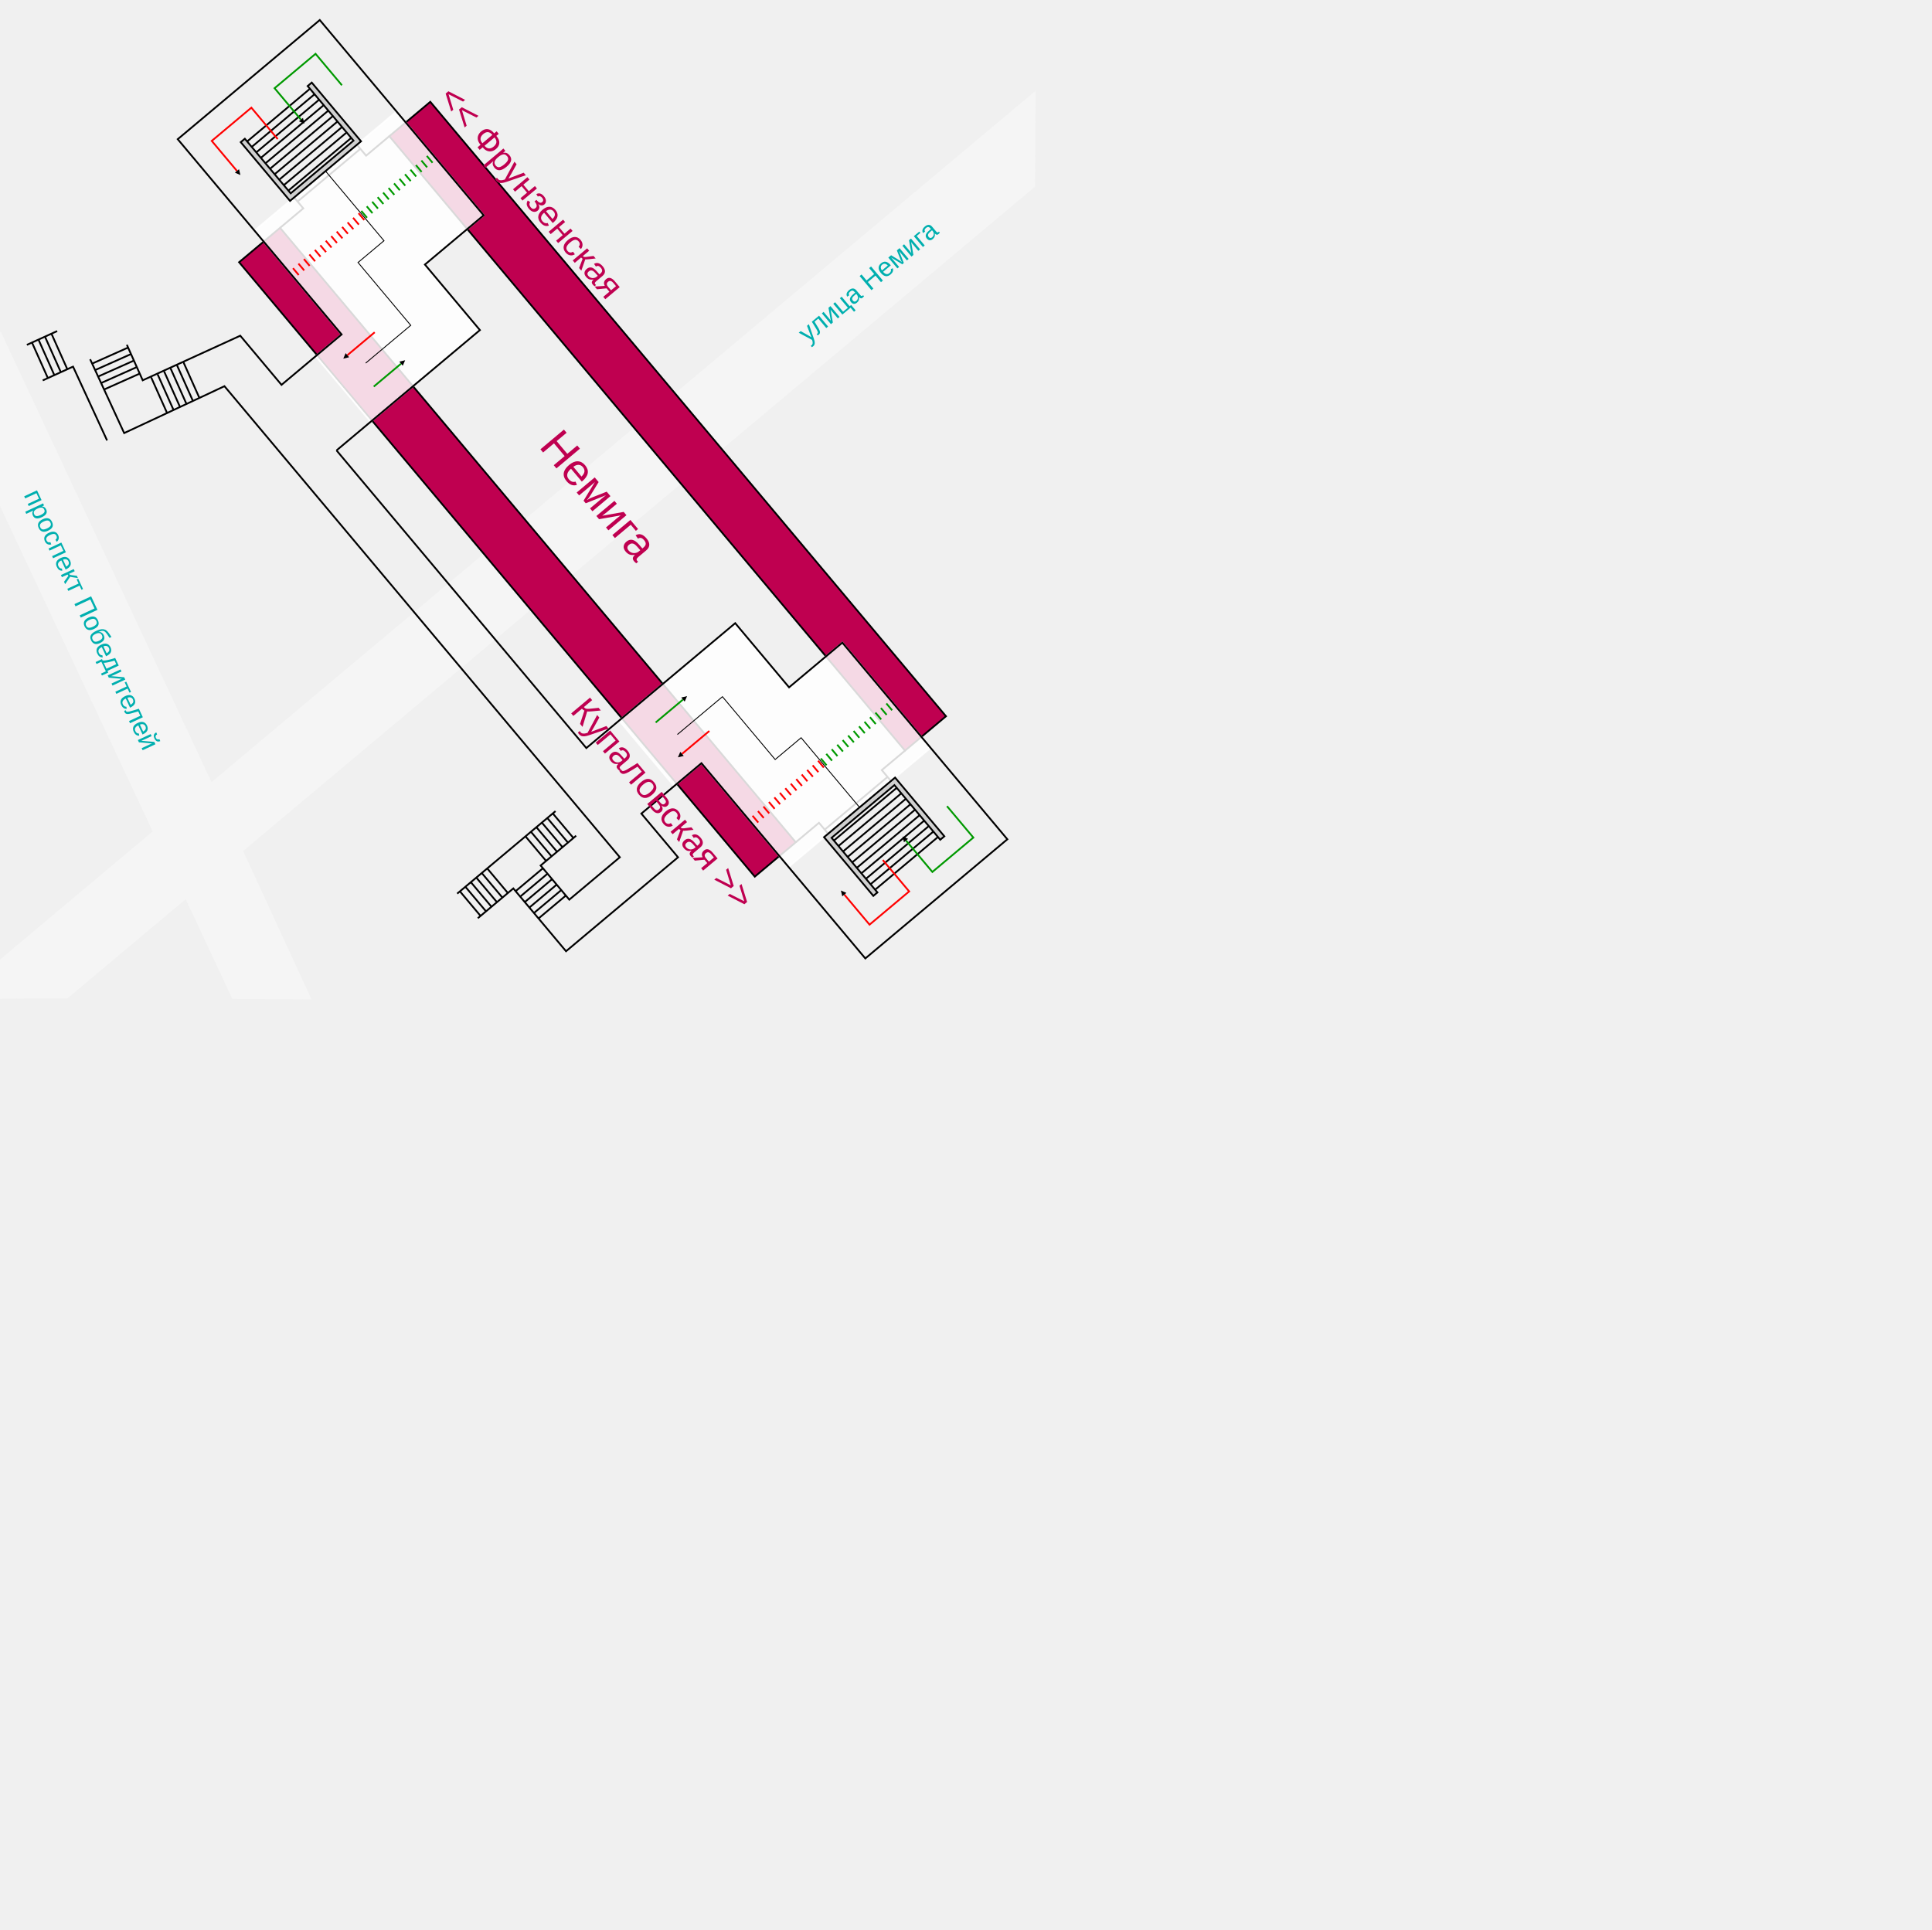
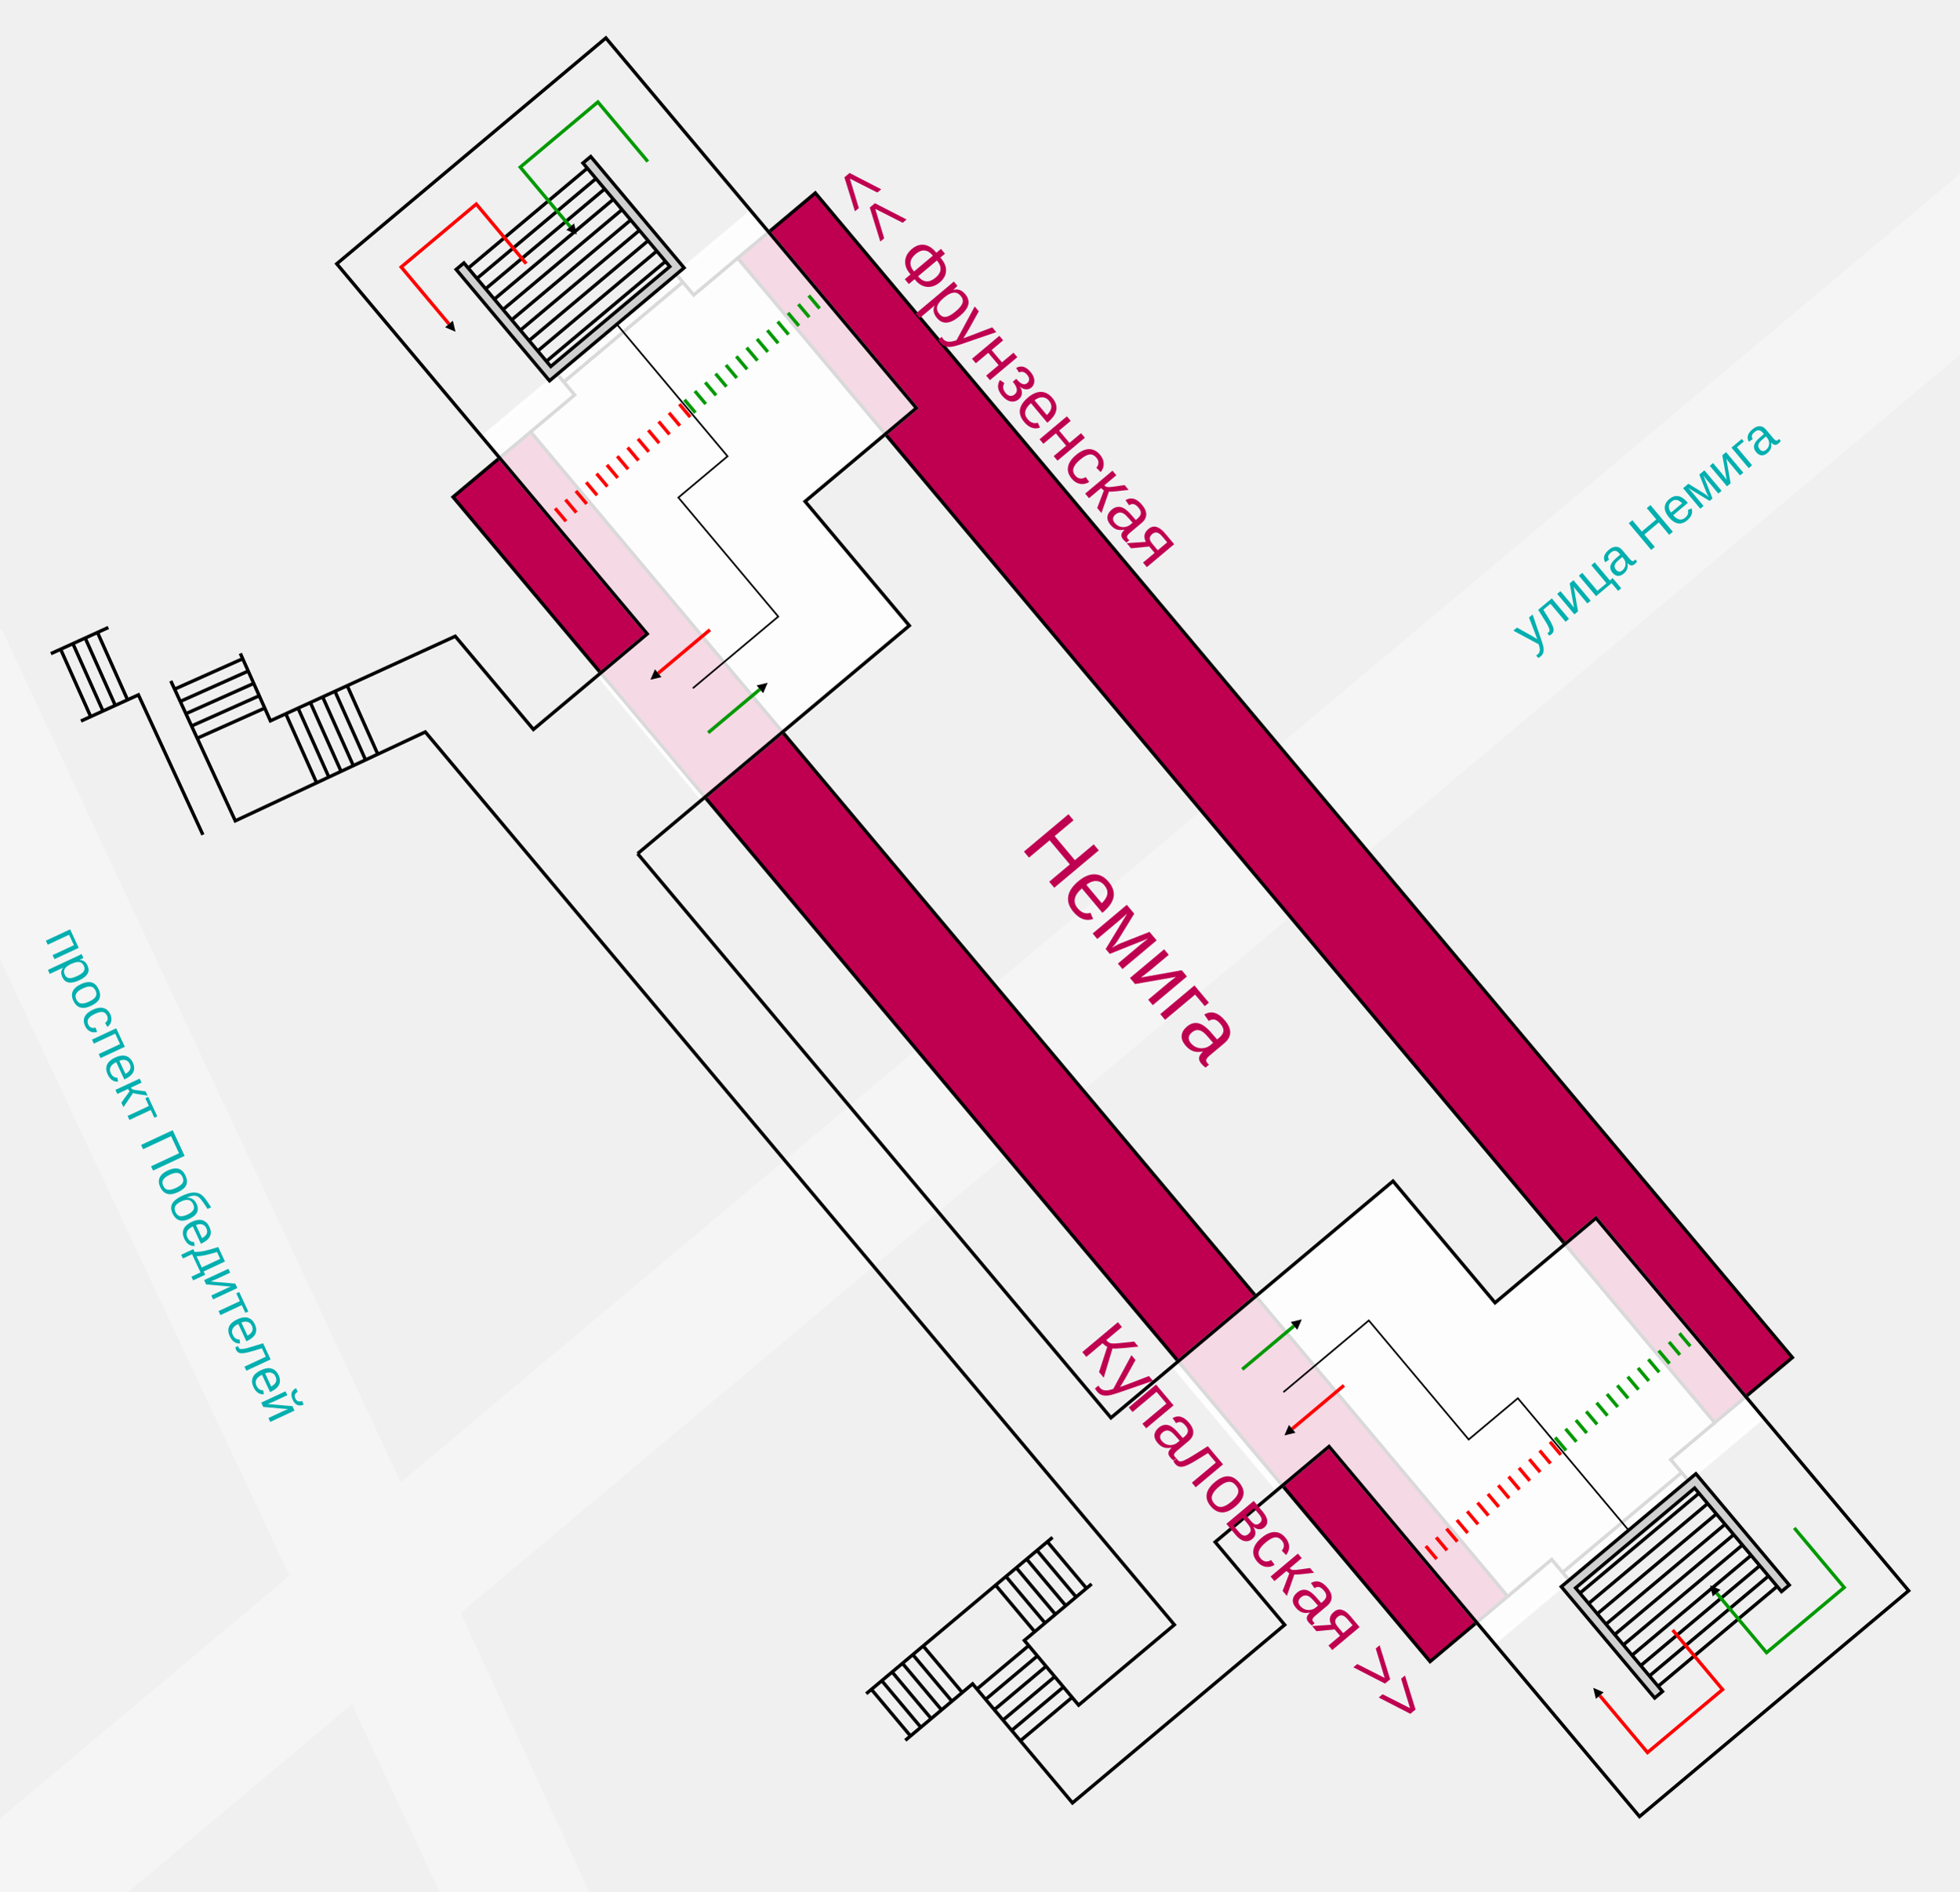
- <svg xmlns="http://www.w3.org/2000/svg" baseProfile="full" height="100%" version="1.1" width="100%">
+ <svg xmlns="http://www.w3.org/2000/svg" baseProfile="full" height="560.0" version="1.1" width="580.0">
  <defs>
    <marker id="id61" markerHeight="3" markerUnits="strokeWidth" markerWidth="4" orient="auto" refX="0" refY="5" viewBox="0,0,10,10">
      <path d="M 0 0 L 10 5 L 0 10 z" />
    </marker>
  </defs>
-   <g transform="scale(0.5)">
-     <rect fill="none" height="560" stroke="none" stroke-width="0" width="580" x="0" y="0" />
-     <g transform="rotate(50.0,290,280)">
-       <polygon fill="#f5f5f5" points="342,-55 342,525 430,549 402,582 342,566 342,653 318,682 302,669 302,556 106,504 32,442 302,514 302,-89" stroke="#f5f5f5" stroke-width="1" />
-       <polygon fill="#bf0050" points="88,204 88,174 538,174 538,204" stroke="#000000" stroke-width="1" />
-       <polygon fill="#bf0050" points="88,284 88,314 538,314 538,284" stroke="#000000" stroke-width="1" />
-       <polyline fill="none" points="88,204 88,221 80,221" stroke="#000000" stroke-width="1" />
-       <polyline fill="none" points="80,267 88,267 88,284" stroke="#000000" stroke-width="1" />
-       <polyline fill="none" points="538,204 538,221 546,221" stroke="#000000" stroke-width="1" />
-       <polyline fill="none" points="538,284 538,267 546,267" stroke="#000000" stroke-width="1" />
-       <line stroke="#000000" stroke-width="1" x1="83" x2="83" y1="221" y2="267" />
-       <line stroke="#000000" stroke-width="1" x1="79" x2="79" y1="221" y2="267" />
-       <line stroke="#000000" stroke-width="1" x1="75" x2="75" y1="221" y2="267" />
-       <line stroke="#000000" stroke-width="1" x1="71" x2="71" y1="221" y2="267" />
-       <line stroke="#000000" stroke-width="1" x1="67" x2="67" y1="221" y2="267" />
-       <line stroke="#000000" stroke-width="1" x1="63" x2="63" y1="221" y2="267" />
-       <line stroke="#000000" stroke-width="1" x1="59" x2="59" y1="221" y2="267" />
-       <line stroke="#000000" stroke-width="1" x1="55" x2="55" y1="221" y2="267" />
-       <line stroke="#000000" stroke-width="1" x1="51" x2="51" y1="221" y2="267" />
-       <line stroke="#000000" stroke-width="1" x1="47" x2="47" y1="221" y2="267" />
-       <line stroke="#000000" stroke-width="1" x1="43" x2="43" y1="221" y2="267" />
-       <line stroke="#000000" stroke-width="1" x1="39" x2="39" y1="221" y2="267" />
-       <line stroke="#000000" stroke-width="1" x1="543" x2="543" y1="267" y2="221" />
-       <line stroke="#000000" stroke-width="1" x1="547" x2="547" y1="267" y2="221" />
-       <line stroke="#000000" stroke-width="1" x1="551" x2="551" y1="267" y2="221" />
-       <line stroke="#000000" stroke-width="1" x1="555" x2="555" y1="267" y2="221" />
-       <line stroke="#000000" stroke-width="1" x1="559" x2="559" y1="267" y2="221" />
-       <line stroke="#000000" stroke-width="1" x1="563" x2="563" y1="267" y2="221" />
-       <line stroke="#000000" stroke-width="1" x1="567" x2="567" y1="267" y2="221" />
-       <line stroke="#000000" stroke-width="1" x1="571" x2="571" y1="267" y2="221" />
-       <line stroke="#000000" stroke-width="1" x1="575" x2="575" y1="267" y2="221" />
-       <line stroke="#000000" stroke-width="1" x1="579" x2="579" y1="267" y2="221" />
-       <line stroke="#000000" stroke-width="1" x1="583" x2="583" y1="267" y2="221" />
-       <line stroke="#000000" stroke-width="1" x1="587" x2="587" y1="267" y2="221" />
+   <g>
+     <rect fill="none" height="560.0" stroke="none" stroke-width="0" width="580.0" x="0.0" y="0.0" />
+     <g transform="rotate(50.0,290.0,280.0)">
+       <polygon fill="#f5f5f5" points="342.0,-55.0 342.0,525.0 430.0,549.0 402.0,582.0 342.0,566.0 342.0,653.0 318.0,682.0 302.0,669.0 302.0,556.0 106.0,504.0 32.0,442.0 302.0,514.0 302.0,-89.0" stroke="#f5f5f5" stroke-width="1" />
+       <polygon fill="#bf0050" points="88.0,204.0 88.0,174.0 538.0,174.0 538.0,204.0" stroke="#000000" stroke-width="1" />
+       <polygon fill="#bf0050" points="88.0,284.0 88.0,314.0 538.0,314.0 538.0,284.0" stroke="#000000" stroke-width="1" />
+       <polyline fill="none" points="88.0,204.0 88.0,221.0 80.0,221.0" stroke="#000000" stroke-width="1" />
+       <polyline fill="none" points="80.0,267.0 88.0,267.0 88.0,284.0" stroke="#000000" stroke-width="1" />
+       <polyline fill="none" points="538.0,204.0 538.0,221.0 546.0,221.0" stroke="#000000" stroke-width="1" />
+       <polyline fill="none" points="538.0,284.0 538.0,267.0 546.0,267.0" stroke="#000000" stroke-width="1" />
+       <line stroke="#000000" stroke-width="1" x1="83.0" x2="83.0" y1="221.0" y2="267.0" />
+       <line stroke="#000000" stroke-width="1" x1="79.0" x2="79.0" y1="221.0" y2="267.0" />
+       <line stroke="#000000" stroke-width="1" x1="75.0" x2="75.0" y1="221.0" y2="267.0" />
+       <line stroke="#000000" stroke-width="1" x1="71.0" x2="71.0" y1="221.0" y2="267.0" />
+       <line stroke="#000000" stroke-width="1" x1="67.0" x2="67.0" y1="221.0" y2="267.0" />
+       <line stroke="#000000" stroke-width="1" x1="63.0" x2="63.0" y1="221.0" y2="267.0" />
+       <line stroke="#000000" stroke-width="1" x1="59.0" x2="59.0" y1="221.0" y2="267.0" />
+       <line stroke="#000000" stroke-width="1" x1="55.0" x2="55.0" y1="221.0" y2="267.0" />
+       <line stroke="#000000" stroke-width="1" x1="51.0" x2="51.0" y1="221.0" y2="267.0" />
+       <line stroke="#000000" stroke-width="1" x1="47.0" x2="47.0" y1="221.0" y2="267.0" />
+       <line stroke="#000000" stroke-width="1" x1="43.0" x2="43.0" y1="221.0" y2="267.0" />
+       <line stroke="#000000" stroke-width="1" x1="39.0" x2="39.0" y1="221.0" y2="267.0" />
+       <line stroke="#000000" stroke-width="1" x1="543.0" x2="543.0" y1="267.0" y2="221.0" />
+       <line stroke="#000000" stroke-width="1" x1="547.0" x2="547.0" y1="267.0" y2="221.0" />
+       <line stroke="#000000" stroke-width="1" x1="551.0" x2="551.0" y1="267.0" y2="221.0" />
+       <line stroke="#000000" stroke-width="1" x1="555.0" x2="555.0" y1="267.0" y2="221.0" />
+       <line stroke="#000000" stroke-width="1" x1="559.0" x2="559.0" y1="267.0" y2="221.0" />
+       <line stroke="#000000" stroke-width="1" x1="563.0" x2="563.0" y1="267.0" y2="221.0" />
+       <line stroke="#000000" stroke-width="1" x1="567.0" x2="567.0" y1="267.0" y2="221.0" />
+       <line stroke="#000000" stroke-width="1" x1="571.0" x2="571.0" y1="267.0" y2="221.0" />
+       <line stroke="#000000" stroke-width="1" x1="575.0" x2="575.0" y1="267.0" y2="221.0" />
+       <line stroke="#000000" stroke-width="1" x1="579.0" x2="579.0" y1="267.0" y2="221.0" />
+       <line stroke="#000000" stroke-width="1" x1="583.0" x2="583.0" y1="267.0" y2="221.0" />
+       <line stroke="#000000" stroke-width="1" x1="587.0" x2="587.0" y1="267.0" y2="221.0" />
    </g>
-     <g fill="#bf0050" fill-opacity="0.85" stroke="#000000" stroke-opacity="0.85" transform="rotate(50.0,290,280)">
-       <polygon fill="#ffffff" points="469,192 546,192 546,296 470,296 470,316 422,316 422,231 469,231" stroke="#ffffff" stroke-width="1" />
-       <polygon fill="#ffffff" points="80,192 156,192 156,235 204,235 204,315 156,315 156,296 80,296" stroke="#ffffff" stroke-width="1" />
+     <g fill="#bf0050" fill-opacity="0.85" stroke="#000000" stroke-opacity="0.85" transform="rotate(50.0,290.0,280.0)">
+       <polygon fill="#ffffff" points="469.0,192.0 546.0,192.0 546.0,296.0 470.0,296.0 470.0,316.0 422.0,316.0 422.0,231.0 469.0,231.0" stroke="#ffffff" stroke-width="1" />
+       <polygon fill="#ffffff" points="80.0,192.0 156.0,192.0 156.0,235.0 204.0,235.0 204.0,315.0 156.0,315.0 156.0,296.0 80.0,296.0" stroke="#ffffff" stroke-width="1" />
    </g>
-     <g fill="#ffffff" fill-opacity="1.0" stroke="#ffffff" stroke-opacity="1.0" transform="rotate(50.0,290,280)">
-       <polyline fill="none" points="438,448 438,376" stroke="#000000" stroke-width="1" />
-       <polyline fill="none" points="204,340 422,340 422,231 469,231 469,192 613,192 613,296 470,296 470,340 502,340 502,422 456,422 456,448" stroke="#000000" stroke-width="1" />
-       <line stroke="#000000" stroke-width="1" x1="456" x2="438" y1="446" y2="446" />
-       <line stroke="#000000" stroke-width="1" x1="456" x2="438" y1="442" y2="442" />
-       <line stroke="#000000" stroke-width="1" x1="456" x2="438" y1="438" y2="438" />
-       <line stroke="#000000" stroke-width="1" x1="456" x2="438" y1="434" y2="434" />
-       <line stroke="#000000" stroke-width="1" x1="456" x2="438" y1="430" y2="430" />
-       <line stroke="#000000" stroke-width="1" x1="456" x2="438" y1="426" y2="426" />
-       <line stroke="#000000" stroke-width="1" x1="456" x2="438" y1="378" y2="378" />
-       <line stroke="#000000" stroke-width="1" x1="456" x2="438" y1="382" y2="382" />
-       <line stroke="#000000" stroke-width="1" x1="456" x2="438" y1="386" y2="386" />
-       <line stroke="#000000" stroke-width="1" x1="456" x2="438" y1="390" y2="390" />
-       <line stroke="#000000" stroke-width="1" x1="456" x2="438" y1="394" y2="394" />
-       <line stroke="#000000" stroke-width="1" x1="456" x2="438" y1="398" y2="398" />
-       <line stroke="#000000" stroke-width="1" x1="458" x2="458" y1="402" y2="422" />
-       <line stroke="#000000" stroke-width="1" x1="462" x2="462" y1="402" y2="422" />
-       <line stroke="#000000" stroke-width="1" x1="466" x2="466" y1="402" y2="422" />
-       <line stroke="#000000" stroke-width="1" x1="470" x2="470" y1="402" y2="422" />
-       <line stroke="#000000" stroke-width="1" x1="474" x2="474" y1="402" y2="422" />
-       <line stroke="#000000" stroke-width="1" x1="478" x2="478" y1="402" y2="422" />
-       <polygon fill="#d0d0d0" points="589,218 589,221 549,221 549,267 589,267 589,270 546,270 546,218" stroke="#000000" stroke-width="1" />
-       <polyline fill="none" points="546,244 495,244 495,263 449,263 449,296" stroke="#000000" stroke-width="0.5" />
-       <line stroke="#009900" stroke-width="1" x1="516" x2="511" y1="243" y2="243" />
-       <line stroke="#009900" stroke-width="1" x1="516" x2="511" y1="239" y2="239" />
-       <line stroke="#009900" stroke-width="1" x1="516" x2="511" y1="235" y2="235" />
-       <line stroke="#009900" stroke-width="1" x1="516" x2="511" y1="231" y2="231" />
-       <line stroke="#009900" stroke-width="1" x1="516" x2="511" y1="227" y2="227" />
-       <line stroke="#009900" stroke-width="1" x1="516" x2="511" y1="223" y2="223" />
-       <line stroke="#009900" stroke-width="1" x1="516" x2="511" y1="219" y2="219" />
-       <line stroke="#009900" stroke-width="1" x1="516" x2="511" y1="215" y2="215" />
-       <line stroke="#009900" stroke-width="1" x1="516" x2="511" y1="211" y2="211" />
-       <line stroke="#009900" stroke-width="1" x1="516" x2="511" y1="207" y2="207" />
-       <line stroke="#009900" stroke-width="1" x1="516" x2="511" y1="203" y2="203" />
-       <line stroke="#009900" stroke-width="1" x1="516" x2="511" y1="199" y2="199" />
-       <line stroke="#009900" stroke-width="1" x1="516" x2="511" y1="195" y2="195" />
-       <line stroke="#ff0000" stroke-width="1" x1="516" x2="511" y1="245" y2="245" />
-       <line stroke="#ff0000" stroke-width="1" x1="516" x2="511" y1="249" y2="249" />
-       <line stroke="#ff0000" stroke-width="1" x1="516" x2="511" y1="253" y2="253" />
-       <line stroke="#ff0000" stroke-width="1" x1="516" x2="511" y1="257" y2="257" />
-       <line stroke="#ff0000" stroke-width="1" x1="516" x2="511" y1="261" y2="261" />
-       <line stroke="#ff0000" stroke-width="1" x1="516" x2="511" y1="265" y2="265" />
-       <line stroke="#ff0000" stroke-width="1" x1="516" x2="511" y1="269" y2="269" />
-       <line stroke="#ff0000" stroke-width="1" x1="516" x2="511" y1="273" y2="273" />
-       <line stroke="#ff0000" stroke-width="1" x1="516" x2="511" y1="277" y2="277" />
-       <line stroke="#ff0000" stroke-width="1" x1="516" x2="511" y1="281" y2="281" />
-       <line stroke="#ff0000" stroke-width="1" x1="516" x2="511" y1="285" y2="285" />
-       <line stroke="#ff0000" stroke-width="1" x1="516" x2="511" y1="289" y2="289" />
-       <line stroke="#ff0000" stroke-width="1" x1="516" x2="511" y1="293" y2="293" />
-       <polyline fill="none" marker-end="url(#id61)" points="577,253 600,253 600,282 578,282" stroke="#ff0000" stroke-width="1" />
-       <polyline fill="none" marker-end="url(#id61)" points="459,281 459,301" stroke="#ff0000" stroke-width="1" />
-       <polyline fill="none" marker-end="url(#id61)" points="577,206 600,206 600,236 577,236" stroke="#009900" stroke-width="1" />
-       <polyline fill="none" marker-end="url(#id61)" points="436,301 436,281" stroke="#009900" stroke-width="1" />
-       <polyline fill="none" points="456,376 456,402 481,402 481,365 136,365 120,425 76,413" stroke="#000000" stroke-width="1" />
-       <polyline fill="none" points="117,435 73,423 68,441" stroke="#000000" stroke-width="1" />
-       <polyline fill="none" points="47,435 52,417" stroke="#000000" stroke-width="1" />
-       <polyline fill="none" points="83,392 104,398 120,340 156,340 156,296 13,296 13,192 156,192 156,235 204,235 204,340" stroke="#000000" stroke-width="1" />
-       <line stroke="#000000" stroke-width="1" x1="69" x2="48" y1="438" y2="432" />
+     <g fill="#ffffff" fill-opacity="1.0" stroke="#ffffff" stroke-opacity="1.0" transform="rotate(50.0,290.0,280.0)">
+       <polyline fill="none" points="438.0,448.0 438.0,376.0" stroke="#000000" stroke-width="1" />
+       <polyline fill="none" points="204.0,340.0 422.0,340.0 422.0,231.0 469.0,231.0 469.0,192.0 613.0,192.0 613.0,296.0 470.0,296.0 470.0,340.0 502.0,340.0 502.0,422.0 456.0,422.0 456.0,448.0" stroke="#000000" stroke-width="1" />
+       <line stroke="#000000" stroke-width="1" x1="456.0" x2="438.0" y1="446.0" y2="446.0" />
+       <line stroke="#000000" stroke-width="1" x1="456.0" x2="438.0" y1="442.0" y2="442.0" />
+       <line stroke="#000000" stroke-width="1" x1="456.0" x2="438.0" y1="438.0" y2="438.0" />
+       <line stroke="#000000" stroke-width="1" x1="456.0" x2="438.0" y1="434.0" y2="434.0" />
+       <line stroke="#000000" stroke-width="1" x1="456.0" x2="438.0" y1="430.0" y2="430.0" />
+       <line stroke="#000000" stroke-width="1" x1="456.0" x2="438.0" y1="426.0" y2="426.0" />
+       <line stroke="#000000" stroke-width="1" x1="456.0" x2="438.0" y1="378.0" y2="378.0" />
+       <line stroke="#000000" stroke-width="1" x1="456.0" x2="438.0" y1="382.0" y2="382.0" />
+       <line stroke="#000000" stroke-width="1" x1="456.0" x2="438.0" y1="386.0" y2="386.0" />
+       <line stroke="#000000" stroke-width="1" x1="456.0" x2="438.0" y1="390.0" y2="390.0" />
+       <line stroke="#000000" stroke-width="1" x1="456.0" x2="438.0" y1="394.0" y2="394.0" />
+       <line stroke="#000000" stroke-width="1" x1="456.0" x2="438.0" y1="398.0" y2="398.0" />
+       <line stroke="#000000" stroke-width="1" x1="458.0" x2="458.0" y1="402.0" y2="422.0" />
+       <line stroke="#000000" stroke-width="1" x1="462.0" x2="462.0" y1="402.0" y2="422.0" />
+       <line stroke="#000000" stroke-width="1" x1="466.0" x2="466.0" y1="402.0" y2="422.0" />
+       <line stroke="#000000" stroke-width="1" x1="470.0" x2="470.0" y1="402.0" y2="422.0" />
+       <line stroke="#000000" stroke-width="1" x1="474.0" x2="474.0" y1="402.0" y2="422.0" />
+       <line stroke="#000000" stroke-width="1" x1="478.0" x2="478.0" y1="402.0" y2="422.0" />
+       <polygon fill="#d0d0d0" points="589.0,218.0 589.0,221.0 549.0,221.0 549.0,267.0 589.0,267.0 589.0,270.0 546.0,270.0 546.0,218.0" stroke="#000000" stroke-width="1" />
+       <polyline fill="none" points="546.0,244.0 495.0,244.0 495.0,263.0 449.0,263.0 449.0,296.0" stroke="#000000" stroke-width="0.5" />
+       <line stroke="#009900" stroke-width="1" x1="516.0" x2="511.0" y1="243.0" y2="243.0" />
+       <line stroke="#009900" stroke-width="1" x1="516.0" x2="511.0" y1="239.0" y2="239.0" />
+       <line stroke="#009900" stroke-width="1" x1="516.0" x2="511.0" y1="235.0" y2="235.0" />
+       <line stroke="#009900" stroke-width="1" x1="516.0" x2="511.0" y1="231.0" y2="231.0" />
+       <line stroke="#009900" stroke-width="1" x1="516.0" x2="511.0" y1="227.0" y2="227.0" />
+       <line stroke="#009900" stroke-width="1" x1="516.0" x2="511.0" y1="223.0" y2="223.0" />
+       <line stroke="#009900" stroke-width="1" x1="516.0" x2="511.0" y1="219.0" y2="219.0" />
+       <line stroke="#009900" stroke-width="1" x1="516.0" x2="511.0" y1="215.0" y2="215.0" />
+       <line stroke="#009900" stroke-width="1" x1="516.0" x2="511.0" y1="211.0" y2="211.0" />
+       <line stroke="#009900" stroke-width="1" x1="516.0" x2="511.0" y1="207.0" y2="207.0" />
+       <line stroke="#009900" stroke-width="1" x1="516.0" x2="511.0" y1="203.0" y2="203.0" />
+       <line stroke="#009900" stroke-width="1" x1="516.0" x2="511.0" y1="199.0" y2="199.0" />
+       <line stroke="#009900" stroke-width="1" x1="516.0" x2="511.0" y1="195.0" y2="195.0" />
+       <line stroke="#ff0000" stroke-width="1" x1="516.0" x2="511.0" y1="245.0" y2="245.0" />
+       <line stroke="#ff0000" stroke-width="1" x1="516.0" x2="511.0" y1="249.0" y2="249.0" />
+       <line stroke="#ff0000" stroke-width="1" x1="516.0" x2="511.0" y1="253.0" y2="253.0" />
+       <line stroke="#ff0000" stroke-width="1" x1="516.0" x2="511.0" y1="257.0" y2="257.0" />
+       <line stroke="#ff0000" stroke-width="1" x1="516.0" x2="511.0" y1="261.0" y2="261.0" />
+       <line stroke="#ff0000" stroke-width="1" x1="516.0" x2="511.0" y1="265.0" y2="265.0" />
+       <line stroke="#ff0000" stroke-width="1" x1="516.0" x2="511.0" y1="269.0" y2="269.0" />
+       <line stroke="#ff0000" stroke-width="1" x1="516.0" x2="511.0" y1="273.0" y2="273.0" />
+       <line stroke="#ff0000" stroke-width="1" x1="516.0" x2="511.0" y1="277.0" y2="277.0" />
+       <line stroke="#ff0000" stroke-width="1" x1="516.0" x2="511.0" y1="281.0" y2="281.0" />
+       <line stroke="#ff0000" stroke-width="1" x1="516.0" x2="511.0" y1="285.0" y2="285.0" />
+       <line stroke="#ff0000" stroke-width="1" x1="516.0" x2="511.0" y1="289.0" y2="289.0" />
+       <line stroke="#ff0000" stroke-width="1" x1="516.0" x2="511.0" y1="293.0" y2="293.0" />
+       <polyline fill="none" marker-end="url(#id61)" points="577.0,253.0 600.0,253.0 600.0,282.0 578.0,282.0" stroke="#ff0000" stroke-width="1" />
+       <polyline fill="none" marker-end="url(#id61)" points="459.0,281.0 459.0,301.0" stroke="#ff0000" stroke-width="1" />
+       <polyline fill="none" marker-end="url(#id61)" points="577.0,206.0 600.0,206.0 600.0,236.0 577.0,236.0" stroke="#009900" stroke-width="1" />
+       <polyline fill="none" marker-end="url(#id61)" points="436.0,301.0 436.0,281.0" stroke="#009900" stroke-width="1" />
+       <polyline fill="none" points="456.0,376.0 456.0,402.0 481.0,402.0 481.0,365.0 136.0,365.0 120.0,425.0 76.0,413.0" stroke="#000000" stroke-width="1" />
+       <polyline fill="none" points="117.0,435.0 73.0,423.0 68.0,441.0" stroke="#000000" stroke-width="1" />
+       <polyline fill="none" points="47.0,435.0 52.0,417.0" stroke="#000000" stroke-width="1" />
+       <polyline fill="none" points="83.0,392.0 104.0,398.0 120.0,340.0 156.0,340.0 156.0,296.0 13.0,296.0 13.0,192.0 156.0,192.0 156.0,235.0 204.0,235.0 204.0,340.0" stroke="#000000" stroke-width="1" />
+       <line stroke="#000000" stroke-width="1" x1="69.0" x2="48.0" y1="438.0" y2="432.0" />
      <line stroke="#000000" stroke-width="1" x1="69.97" x2="48.97" y1="434.119" y2="428.119" />
      <line stroke="#000000" stroke-width="1" x1="70.94" x2="49.94" y1="430.239" y2="424.239" />
      <line stroke="#000000" stroke-width="1" x1="71.91" x2="50.91" y1="426.358" y2="420.358" />
-       <line stroke="#000000" stroke-width="1" x1="94" x2="100" y1="418" y2="397" />
+       <line stroke="#000000" stroke-width="1" x1="94.0" x2="100.0" y1="418.0" y2="397.0" />
      <line stroke="#000000" stroke-width="1" x1="90.163" x2="96.163" y1="416.871" y2="395.871" />
      <line stroke="#000000" stroke-width="1" x1="86.325" x2="92.325" y1="415.743" y2="394.743" />
      <line stroke="#000000" stroke-width="1" x1="82.488" x2="88.488" y1="414.614" y2="393.614" />
      <line stroke="#000000" stroke-width="1" x1="78.65" x2="84.65" y1="413.485" y2="392.485" />
-       <line stroke="#000000" stroke-width="1" x1="111" x2="132" y1="374" y2="380" />
+       <line stroke="#000000" stroke-width="1" x1="111.0" x2="132.0" y1="374.0" y2="380.0" />
      <line stroke="#000000" stroke-width="1" x1="109.948" x2="130.948" y1="377.859" y2="383.859" />
      <line stroke="#000000" stroke-width="1" x1="108.895" x2="129.895" y1="381.718" y2="387.718" />
      <line stroke="#000000" stroke-width="1" x1="107.843" x2="128.843" y1="385.577" y2="391.577" />
      <line stroke="#000000" stroke-width="1" x1="106.79" x2="127.79" y1="389.436" y2="395.436" />
      <line stroke="#000000" stroke-width="1" x1="105.738" x2="126.738" y1="393.295" y2="399.295" />
-       <polygon fill="#d0d0d0" points="37,221 37,218 80,218 80,270 37,270 37,267 77,267 77,221" stroke="#000000" stroke-width="1" />
-       <polyline fill="none" points="80,244 131,244 131,263 177,263 177,296" stroke="#000000" stroke-width="0.5" />
-       <line stroke="#009900" stroke-width="1" x1="110" x2="115" y1="243" y2="243" />
-       <line stroke="#009900" stroke-width="1" x1="110" x2="115" y1="239" y2="239" />
-       <line stroke="#009900" stroke-width="1" x1="110" x2="115" y1="235" y2="235" />
-       <line stroke="#009900" stroke-width="1" x1="110" x2="115" y1="231" y2="231" />
-       <line stroke="#009900" stroke-width="1" x1="110" x2="115" y1="227" y2="227" />
-       <line stroke="#009900" stroke-width="1" x1="110" x2="115" y1="223" y2="223" />
-       <line stroke="#009900" stroke-width="1" x1="110" x2="115" y1="219" y2="219" />
-       <line stroke="#009900" stroke-width="1" x1="110" x2="115" y1="215" y2="215" />
-       <line stroke="#009900" stroke-width="1" x1="110" x2="115" y1="211" y2="211" />
-       <line stroke="#009900" stroke-width="1" x1="110" x2="115" y1="207" y2="207" />
-       <line stroke="#009900" stroke-width="1" x1="110" x2="115" y1="203" y2="203" />
-       <line stroke="#009900" stroke-width="1" x1="110" x2="115" y1="199" y2="199" />
-       <line stroke="#009900" stroke-width="1" x1="110" x2="115" y1="195" y2="195" />
-       <line stroke="#ff0000" stroke-width="1" x1="110" x2="115" y1="245" y2="245" />
-       <line stroke="#ff0000" stroke-width="1" x1="110" x2="115" y1="249" y2="249" />
-       <line stroke="#ff0000" stroke-width="1" x1="110" x2="115" y1="253" y2="253" />
-       <line stroke="#ff0000" stroke-width="1" x1="110" x2="115" y1="257" y2="257" />
-       <line stroke="#ff0000" stroke-width="1" x1="110" x2="115" y1="261" y2="261" />
-       <line stroke="#ff0000" stroke-width="1" x1="110" x2="115" y1="265" y2="265" />
-       <line stroke="#ff0000" stroke-width="1" x1="110" x2="115" y1="269" y2="269" />
-       <line stroke="#ff0000" stroke-width="1" x1="110" x2="115" y1="273" y2="273" />
-       <line stroke="#ff0000" stroke-width="1" x1="110" x2="115" y1="277" y2="277" />
-       <line stroke="#ff0000" stroke-width="1" x1="110" x2="115" y1="281" y2="281" />
-       <line stroke="#ff0000" stroke-width="1" x1="110" x2="115" y1="285" y2="285" />
-       <line stroke="#ff0000" stroke-width="1" x1="110" x2="115" y1="289" y2="289" />
-       <line stroke="#ff0000" stroke-width="1" x1="110" x2="115" y1="293" y2="293" />
-       <polyline fill="none" marker-end="url(#id61)" points="49,253 26,253 26,282 48,282" stroke="#ff0000" stroke-width="1" />
-       <polyline fill="none" marker-end="url(#id61)" points="167,281 167,301" stroke="#ff0000" stroke-width="1" />
-       <polyline fill="none" marker-end="url(#id61)" points="49,206 26,206 26,236 49,236" stroke="#009900" stroke-width="1" />
-       <polyline fill="none" marker-end="url(#id61)" points="190,301 190,281" stroke="#009900" stroke-width="1" />
-       <text fill="#00afaf" font-family="Arial" font-size="15" stroke="none" stroke-width="0" transform="rotate(15.0,114,476)" x="114" y="491.0">проспект Победителей</text>
-       <text fill="#00afaf" font-family="Arial" font-size="15" stroke="none" stroke-width="0" transform="rotate(-90.0,313,99)" x="313" y="114.0">улица Немига</text>
-       <text fill="#bf0050" font-family="Arial" font-size="25" stroke="none" stroke-width="0" x="275" y="252.0">Немига</text>
-       <text fill="#bf0050" font-family="Arial" font-size="20" stroke="none" stroke-width="0" x="400" y="334.0">Купаловская &gt;&gt;</text>
-       <text fill="#bf0050" font-family="Arial" font-size="20" stroke="none" stroke-width="0" x="89" y="170.0">&lt;&lt; Фрунзенская</text>
+       <polygon fill="#d0d0d0" points="37.0,221.0 37.0,218.0 80.0,218.0 80.0,270.0 37.0,270.0 37.0,267.0 77.0,267.0 77.0,221.0" stroke="#000000" stroke-width="1" />
+       <polyline fill="none" points="80.0,244.0 131.0,244.0 131.0,263.0 177.0,263.0 177.0,296.0" stroke="#000000" stroke-width="0.5" />
+       <line stroke="#009900" stroke-width="1" x1="110.0" x2="115.0" y1="243.0" y2="243.0" />
+       <line stroke="#009900" stroke-width="1" x1="110.0" x2="115.0" y1="239.0" y2="239.0" />
+       <line stroke="#009900" stroke-width="1" x1="110.0" x2="115.0" y1="235.0" y2="235.0" />
+       <line stroke="#009900" stroke-width="1" x1="110.0" x2="115.0" y1="231.0" y2="231.0" />
+       <line stroke="#009900" stroke-width="1" x1="110.0" x2="115.0" y1="227.0" y2="227.0" />
+       <line stroke="#009900" stroke-width="1" x1="110.0" x2="115.0" y1="223.0" y2="223.0" />
+       <line stroke="#009900" stroke-width="1" x1="110.0" x2="115.0" y1="219.0" y2="219.0" />
+       <line stroke="#009900" stroke-width="1" x1="110.0" x2="115.0" y1="215.0" y2="215.0" />
+       <line stroke="#009900" stroke-width="1" x1="110.0" x2="115.0" y1="211.0" y2="211.0" />
+       <line stroke="#009900" stroke-width="1" x1="110.0" x2="115.0" y1="207.0" y2="207.0" />
+       <line stroke="#009900" stroke-width="1" x1="110.0" x2="115.0" y1="203.0" y2="203.0" />
+       <line stroke="#009900" stroke-width="1" x1="110.0" x2="115.0" y1="199.0" y2="199.0" />
+       <line stroke="#009900" stroke-width="1" x1="110.0" x2="115.0" y1="195.0" y2="195.0" />
+       <line stroke="#ff0000" stroke-width="1" x1="110.0" x2="115.0" y1="245.0" y2="245.0" />
+       <line stroke="#ff0000" stroke-width="1" x1="110.0" x2="115.0" y1="249.0" y2="249.0" />
+       <line stroke="#ff0000" stroke-width="1" x1="110.0" x2="115.0" y1="253.0" y2="253.0" />
+       <line stroke="#ff0000" stroke-width="1" x1="110.0" x2="115.0" y1="257.0" y2="257.0" />
+       <line stroke="#ff0000" stroke-width="1" x1="110.0" x2="115.0" y1="261.0" y2="261.0" />
+       <line stroke="#ff0000" stroke-width="1" x1="110.0" x2="115.0" y1="265.0" y2="265.0" />
+       <line stroke="#ff0000" stroke-width="1" x1="110.0" x2="115.0" y1="269.0" y2="269.0" />
+       <line stroke="#ff0000" stroke-width="1" x1="110.0" x2="115.0" y1="273.0" y2="273.0" />
+       <line stroke="#ff0000" stroke-width="1" x1="110.0" x2="115.0" y1="277.0" y2="277.0" />
+       <line stroke="#ff0000" stroke-width="1" x1="110.0" x2="115.0" y1="281.0" y2="281.0" />
+       <line stroke="#ff0000" stroke-width="1" x1="110.0" x2="115.0" y1="285.0" y2="285.0" />
+       <line stroke="#ff0000" stroke-width="1" x1="110.0" x2="115.0" y1="289.0" y2="289.0" />
+       <line stroke="#ff0000" stroke-width="1" x1="110.0" x2="115.0" y1="293.0" y2="293.0" />
+       <polyline fill="none" marker-end="url(#id61)" points="49.0,253.0 26.0,253.0 26.0,282.0 48.0,282.0" stroke="#ff0000" stroke-width="1" />
+       <polyline fill="none" marker-end="url(#id61)" points="167.0,281.0 167.0,301.0" stroke="#ff0000" stroke-width="1" />
+       <polyline fill="none" marker-end="url(#id61)" points="49.0,206.0 26.0,206.0 26.0,236.0 49.0,236.0" stroke="#009900" stroke-width="1" />
+       <polyline fill="none" marker-end="url(#id61)" points="190.0,301.0 190.0,281.0" stroke="#009900" stroke-width="1" />
+       <text fill="#00afaf" font-family="Arial" font-size="15.0" stroke="none" stroke-width="0" transform="rotate(15.0,114.0,476.0)" x="114.0" y="491.0">проспект Победителей</text>
+       <text fill="#00afaf" font-family="Arial" font-size="15.0" stroke="none" stroke-width="0" transform="rotate(-90.0,313.0,99.0)" x="313.0" y="114.0">улица Немига</text>
+       <text fill="#bf0050" font-family="Arial" font-size="25.0" stroke="none" stroke-width="0" x="275.0" y="252.0">Немига</text>
+       <text fill="#bf0050" font-family="Arial" font-size="20.0" stroke="none" stroke-width="0" x="400.0" y="334.0">Купаловская &gt;&gt;</text>
+       <text fill="#bf0050" font-family="Arial" font-size="20.0" stroke="none" stroke-width="0" x="89.0" y="170.0">&lt;&lt; Фрунзенская</text>
    </g>
  </g>
</svg>
